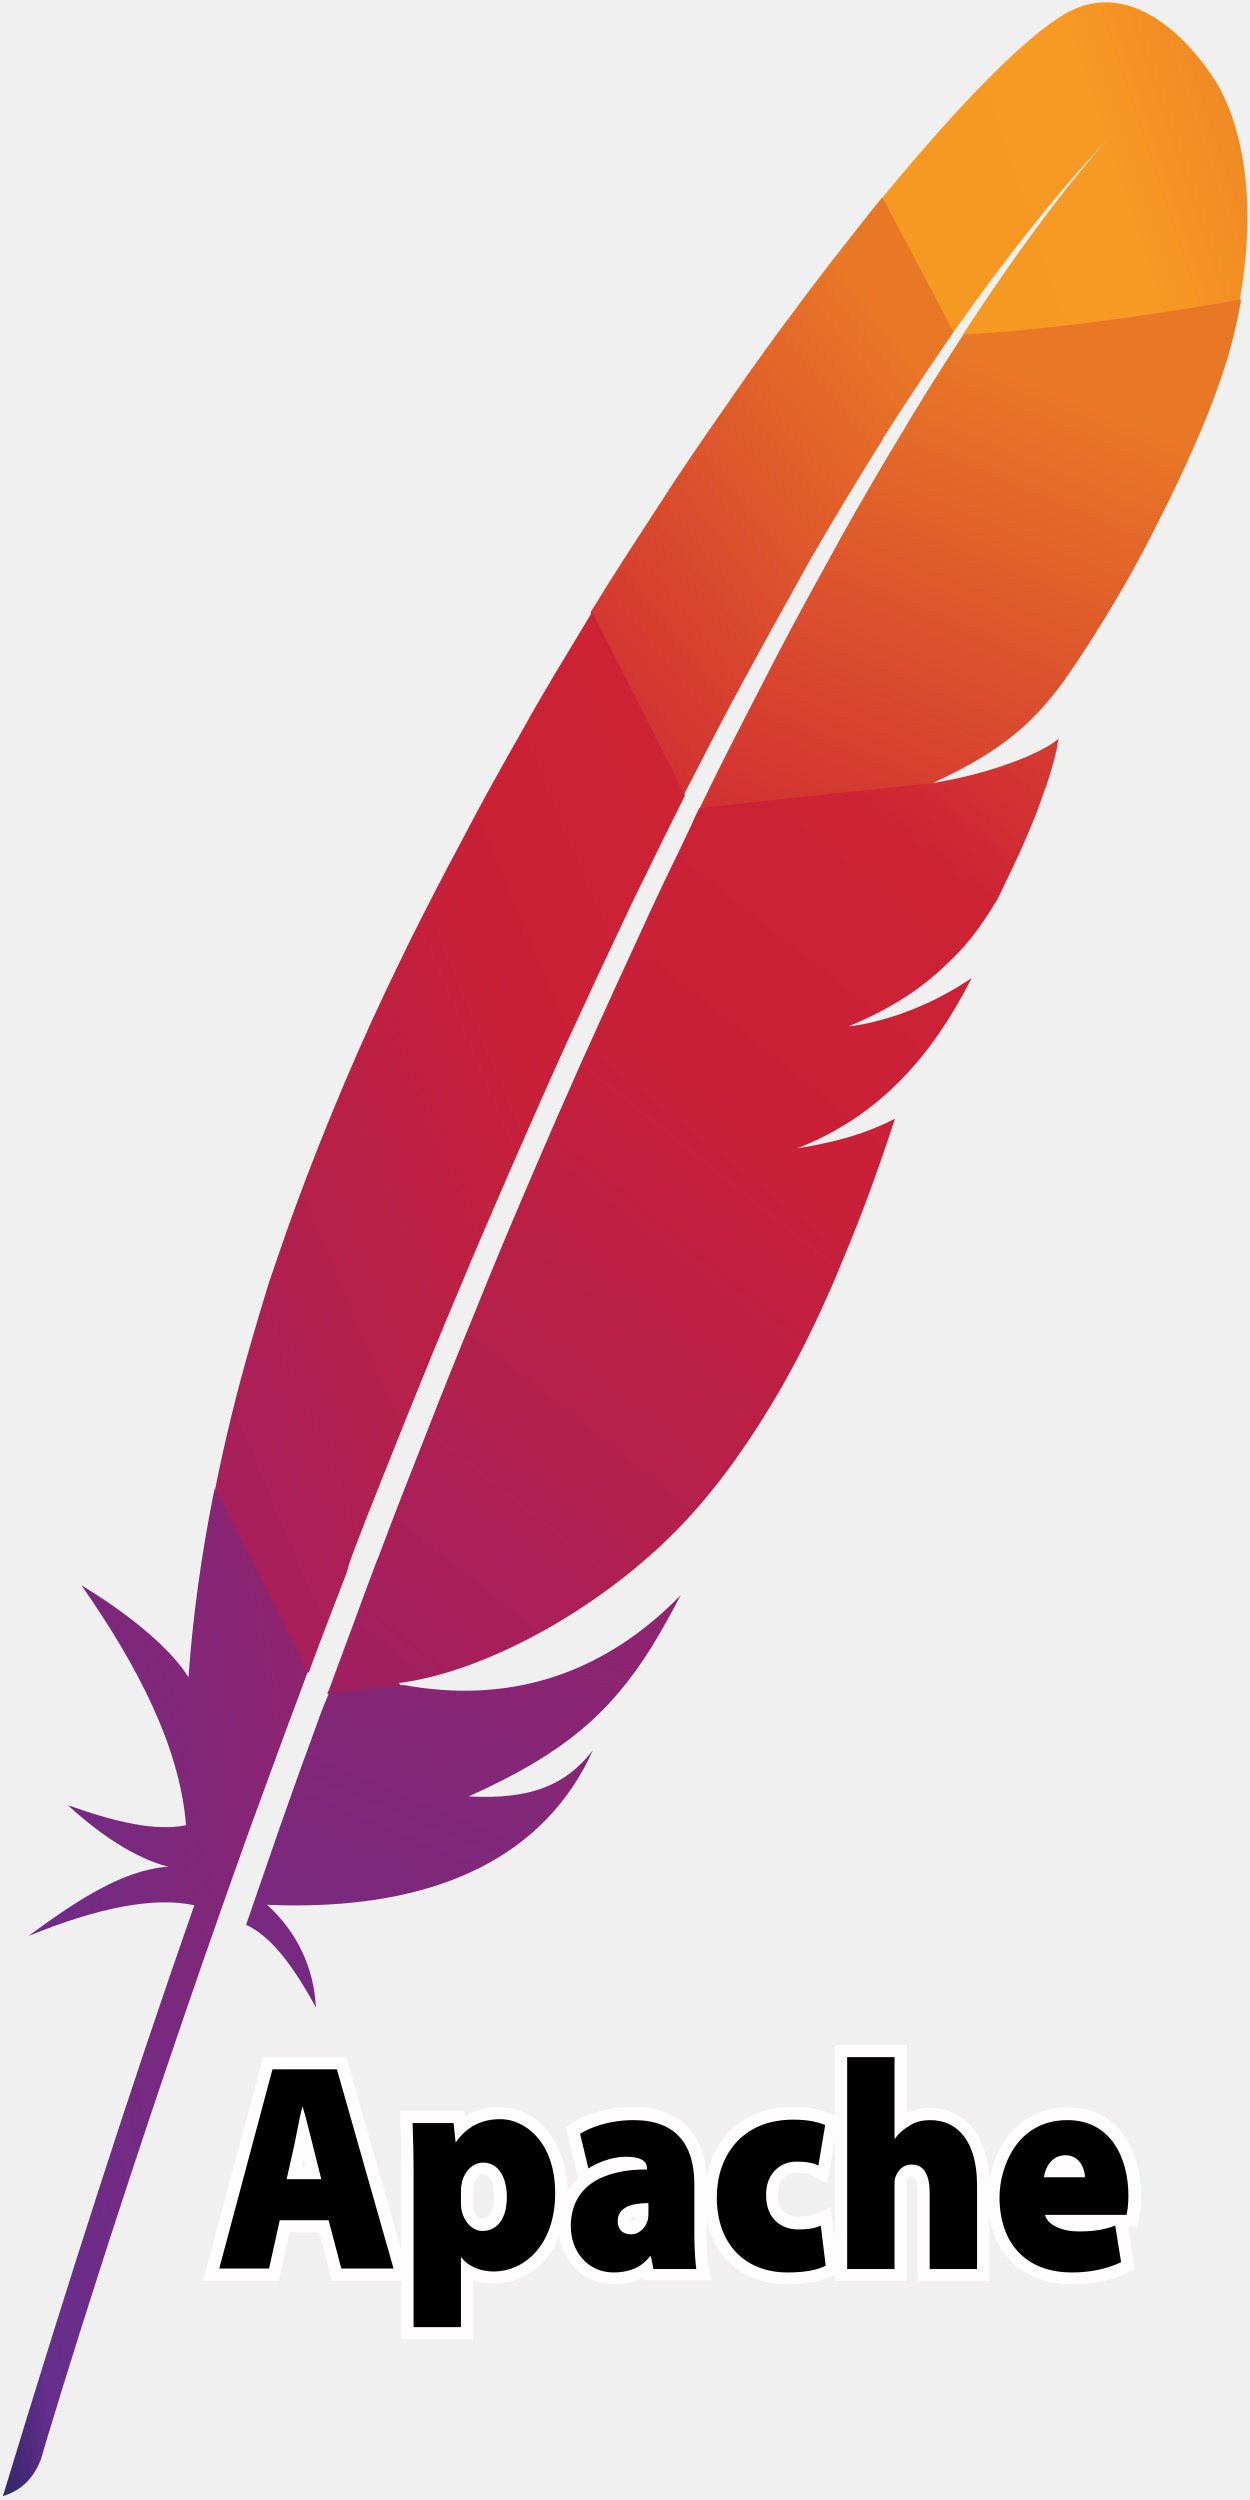
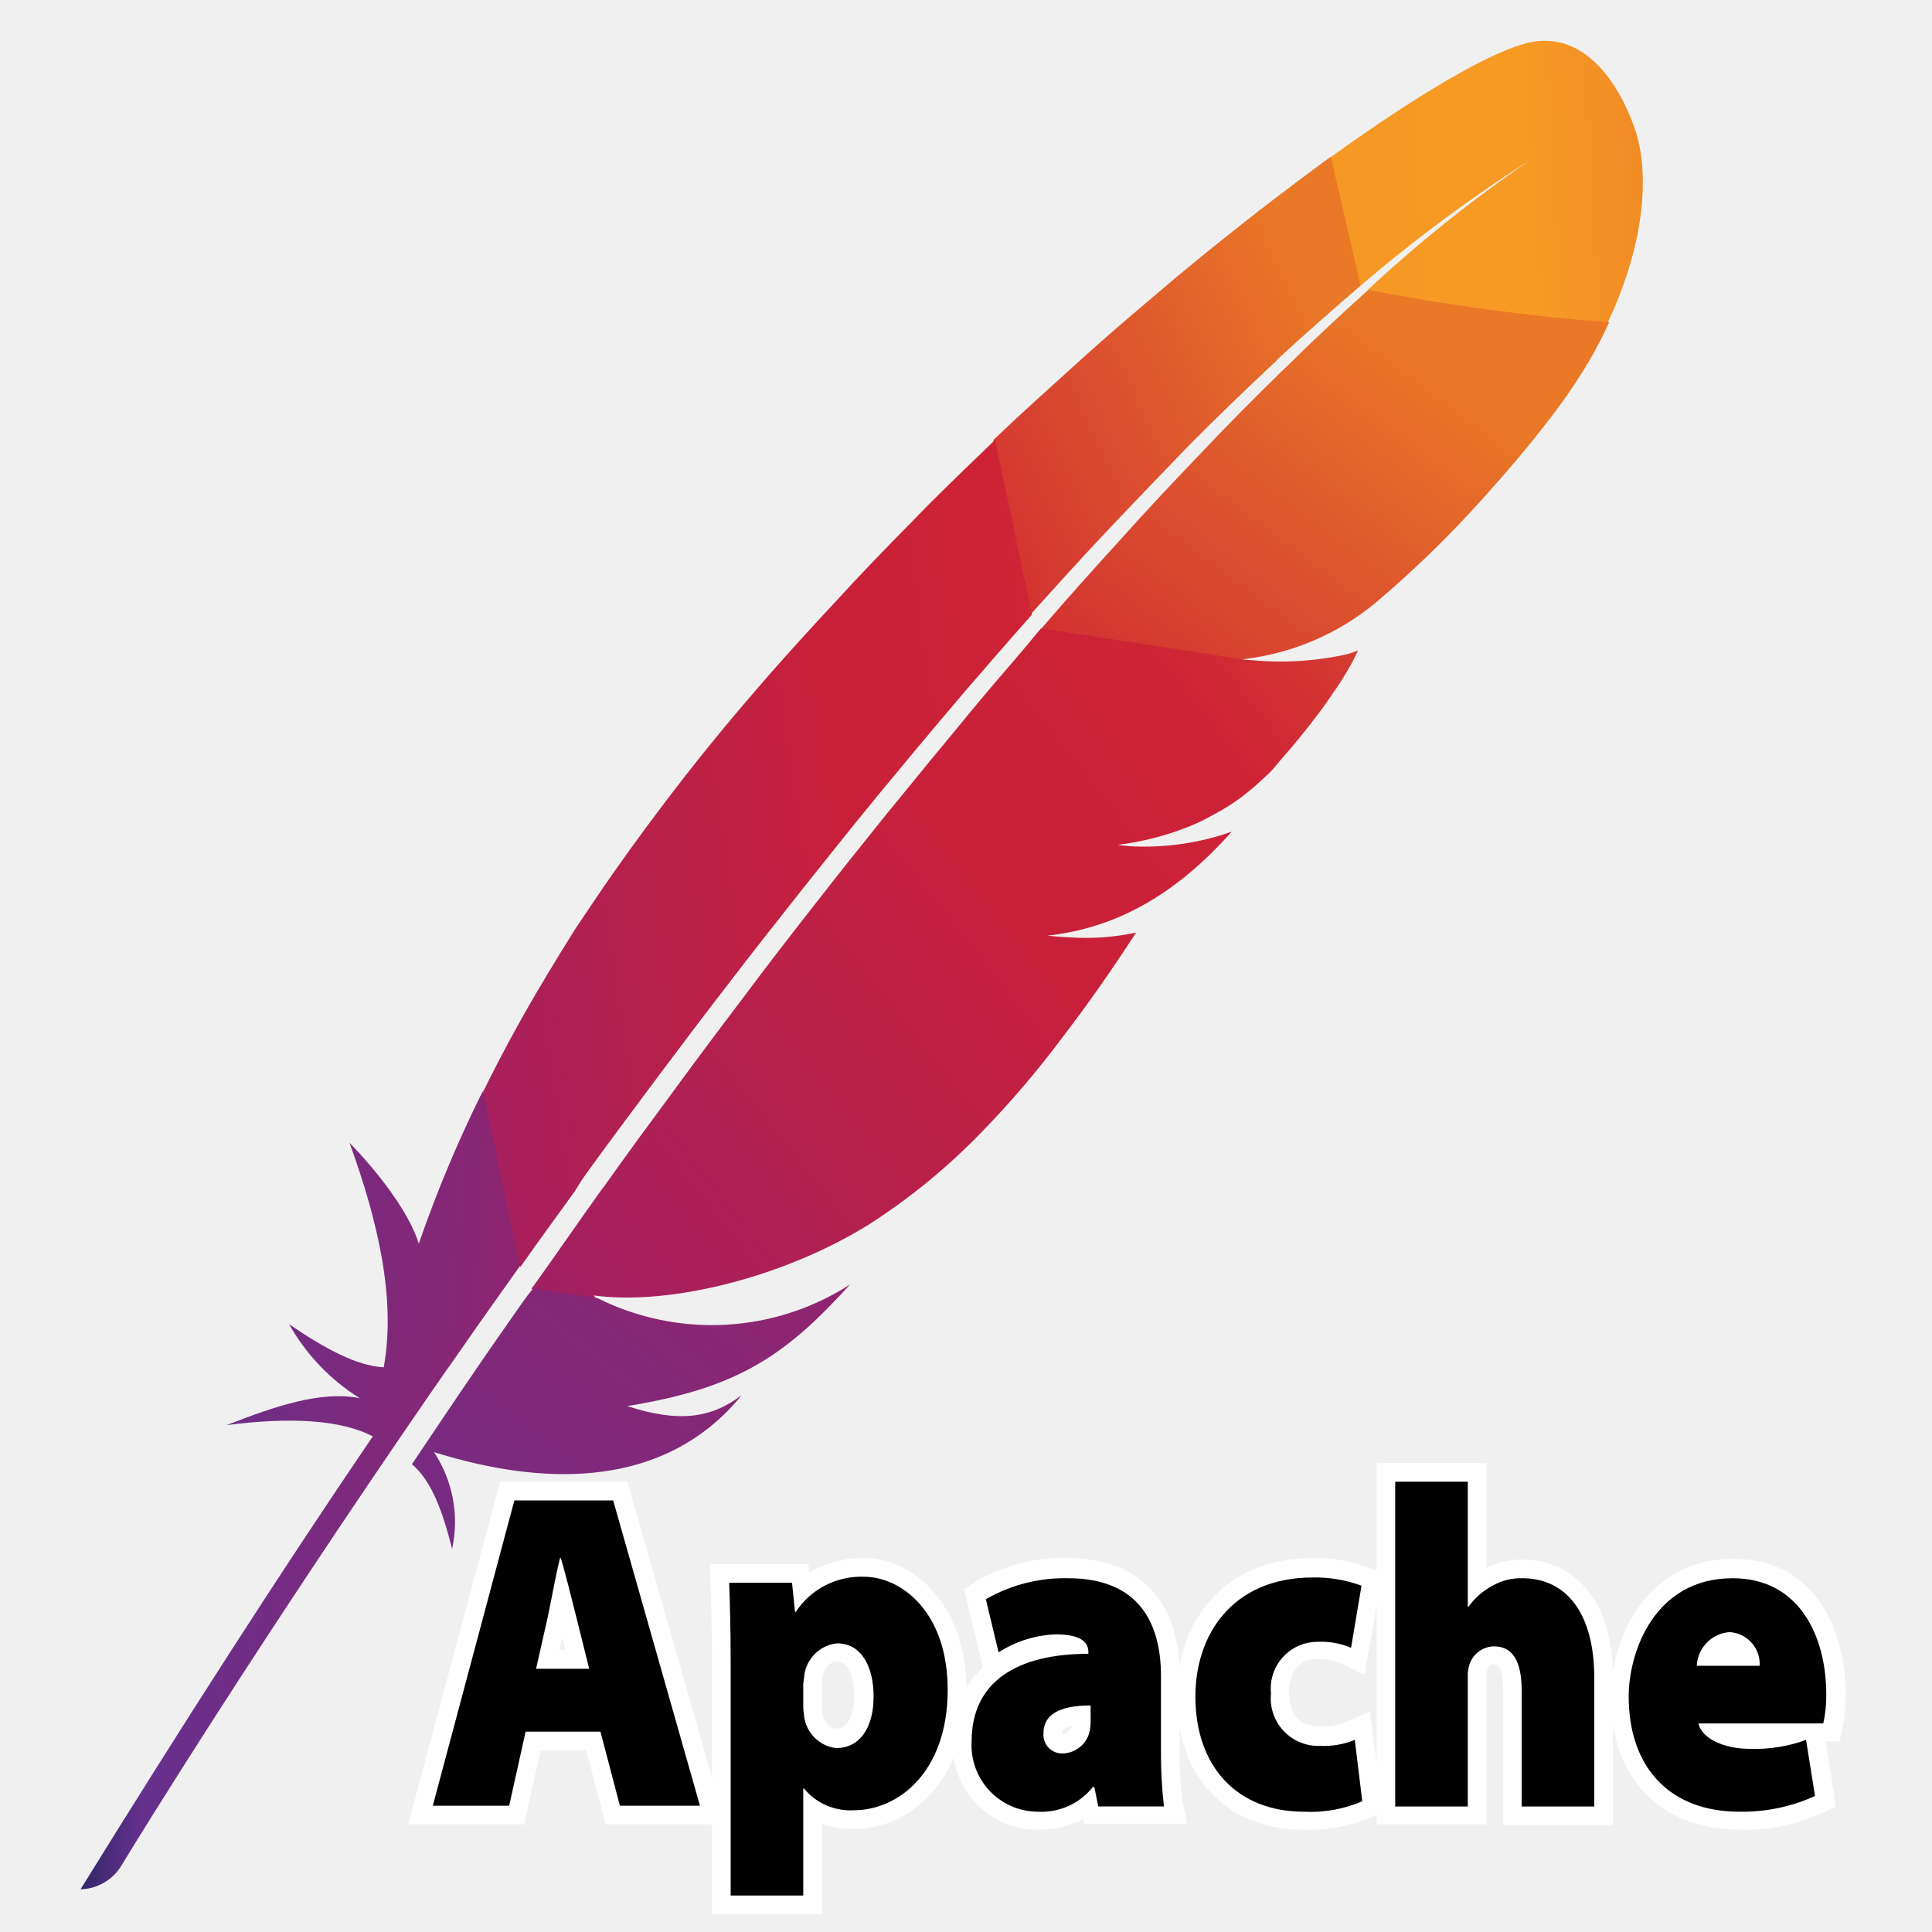
- <svg xmlns="http://www.w3.org/2000/svg" version="1.1" id="Layer_1" x="0px" y="0px" viewBox="0 0 256 512" style="enable-background:new 0 0 256 512;" xml:space="preserve">
-   <style type="text/css">
- 	.st0{fill:url(#SVGID_1_);}
- 	.st1{fill:url(#SVGID_2_);}
- 	.st2{fill:url(#SVGID_3_);}
- 	.st3{fill:url(#SVGID_4_);}
- 	.st4{fill:url(#SVGID_5_);}
- 	.st5{fill:url(#SVGID_6_);}
- 	.st6{fill:url(#SVGID_7_);}
- 	.st7{display:none;}
- 	.st8{display:inline;fill:#FFFDFE;}
- 	.st9{fill:#FFFDFE;}
- 	.st10{display:inline;fill:#FFFFFF;}
- </style>
-   <g>
-     <linearGradient id="SVGID_1_" gradientUnits="userSpaceOnUse" x1="-349.103" y1="4.705" x2="-347.667" y2="4.268" gradientTransform="matrix(74.7863 0 0 68.3524 26301.154 -277.5231)">
-       <stop offset="0" style="stop-color:#F69923" />
-       <stop offset="0.312" style="stop-color:#F79A23" />
-       <stop offset="0.838" style="stop-color:#E97826" />
+ <svg xmlns="http://www.w3.org/2000/svg" xmlns:xlink="http://www.w3.org/1999/xlink" id="Layer_1" data-name="Layer 1" viewBox="0 0 100 100">
+   <defs>
+     <style>.cls-1{fill:url(#linear-gradient);}.cls-2{fill:url(#linear-gradient-2);}.cls-3{fill:url(#linear-gradient-3);}.cls-4{fill:url(#linear-gradient-4);}.cls-5{fill:url(#linear-gradient-5);}.cls-6{fill:url(#linear-gradient-6);}.cls-7{fill:url(#linear-gradient-7);}.cls-8{fill:#fffefe;}.cls-9{fill:#010101;}</style>
+     <linearGradient id="linear-gradient" x1="-349.909" y1="96.901" x2="-349.594" y2="96.996" gradientTransform="matrix(72.2779, 19.2066, 17.5542, -66.0598, 23660.97, 13131.382)" gradientUnits="userSpaceOnUse">
+       <stop offset="0" stop-color="#f69924" />
+       <stop offset="0.312" stop-color="#f79b24" />
+       <stop offset="0.838" stop-color="#e97927" />
    </linearGradient>
-     <path class="st0" d="M218,2.9c-8,4.7-21.3,18.1-37.3,37.6v1.2l13.9,25.8l0.7,0.5c10.3-14.6,20.6-27.9,31.2-39.1   c0.8-0.9,1.2-1.3,1.2-1.3c-0.4,0.4-0.8,0.9-1.2,1.3c-3.4,3.8-13.7,15.7-29.3,39.6l1.8,0.4c0,0,36.4-3.6,53.9-6.6l1-0.9   c5.6-31.3-5.5-45.6-5.5-45.6S234.6-6.8,218,2.9z" />
-     <linearGradient id="SVGID_2_" gradientUnits="userSpaceOnUse" x1="-351.42" y1="6.215" x2="-348.496" y2="2.407" gradientTransform="matrix(74.4093 0 0 122.5214 26107.932 -237.6592)">
-       <stop offset="0.323" style="stop-color:#9E2064" />
-       <stop offset="0.63" style="stop-color:#C92037" />
-       <stop offset="0.751" style="stop-color:#CD2335" />
-       <stop offset="1" style="stop-color:#E97826" />
+     <linearGradient id="linear-gradient-2" x1="-349.78" y1="98.179" x2="-349.139" y2="99.015" gradientTransform="matrix(71.9136, 19.1098, 31.4659, -118.412, 22059.277, 18407.948)" gradientUnits="userSpaceOnUse">
+       <stop offset="0.323" stop-color="#9f2065" />
+       <stop offset="0.63" stop-color="#c92039" />
+       <stop offset="0.751" stop-color="#ce2335" />
+       <stop offset="1" stop-color="#e97927" />
    </linearGradient>
-     <path class="st1" d="M152.4,139.2c4.5-8.3,9-16.4,13.4-24.3c4.7-8.2,9.5-16.1,14.3-23.8c0.3-0.4,0.6-0.9,0.8-1.4   c4.8-7.6,9.6-14.7,14.4-21.7l-14.6-27.6c-1.1,1.3-2.2,2.7-3.3,4.1c-4.2,5.3-8.6,10.9-13,16.8c-5.1,6.8-10.3,13.9-15.5,21.5   c-4.9,7-9.9,14.3-14.7,21.8c-4.2,6.5-8.5,13-12.7,19.9c-0.2,0.3-0.3,0.5-0.5,0.8v1.1l18.2,36.2l0.8,0.3   C144.1,154.9,148.2,146.9,152.4,139.2z" />
-     <linearGradient id="SVGID_3_" gradientUnits="userSpaceOnUse" x1="-351.118" y1="2.984" x2="-348.855" y2="0.837" gradientTransform="matrix(96.1245 0 0 217.2513 33718.004 -152.6893)">
-       <stop offset="0.323" style="stop-color:#9E2064" />
-       <stop offset="0.63" style="stop-color:#C92037" />
-       <stop offset="0.751" style="stop-color:#CD2335" />
-       <stop offset="1" style="stop-color:#E97826" />
+     <linearGradient id="linear-gradient-3" x1="-349.687" y1="99.829" x2="-349.19" y2="100.3" gradientTransform="matrix(92.9004, 24.6867, 55.7944, -209.9645, 26914.116, 29685.719)" xlink:href="#linear-gradient-2" />
+     <linearGradient id="linear-gradient-4" x1="-347.12" y1="100.67" x2="-346.718" y2="100.931" gradientTransform="matrix(60.2649, 16.0143, 53.006, -199.4712, 15587.447, 25726.912)" gradientUnits="userSpaceOnUse">
+       <stop offset="0" stop-color="#282762" />
+       <stop offset="0.096" stop-color="#66308d" />
+       <stop offset="0.788" stop-color="#9f2065" />
+       <stop offset="0.949" stop-color="#cd2032" />
    </linearGradient>
-     <path class="st2" d="M73,316.2c3.3-8.6,6.8-17.2,10.3-26c3.4-8.4,6.8-16.8,10.4-25.3c3.5-8.5,7.2-16.9,10.9-25.5   c3.8-8.7,7.6-17.3,11.5-25.9c3.9-8.5,7.8-16.9,11.8-25.3c1.4-3,2.9-6.1,4.4-9.1c2.5-5.2,5.1-10.4,7.6-15.4c0.1-0.3,0.3-0.5,0.4-0.8   l-19-37.6c-0.3,0.5-0.6,1-0.9,1.5c-4.4,7.3-8.9,14.6-13.1,22.2c-4.4,7.7-8.7,15.4-12.8,23.3c-3.6,6.7-7,13.3-10.4,20.1   c-0.7,1.4-1.3,2.7-2,4.1c-4.2,8.6-7.9,16.7-11.3,24.7c-3.8,9-7.2,17.5-10.2,25.7c-2,5.4-3.7,10.5-5.4,15.4   c-1.3,4.2-2.6,8.5-3.8,12.7c-2.9,10-5.3,19.8-7.3,29.8l0.3,1.2l18.2,36.3l0.6,0.3c2.5-6.8,5.1-13.5,7.8-20.5   C71.5,320,72.3,318.2,73,316.2z" />
-     <linearGradient id="SVGID_4_" gradientUnits="userSpaceOnUse" x1="-348.507" y1="2.12" x2="-346.673" y2="0.932" gradientTransform="matrix(62.3564 0 0 206.3938 21720.771 26.8025)">
-       <stop offset="0" style="stop-color:#282662" />
-       <stop offset="9.548000e-02" style="stop-color:#662E8D" />
-       <stop offset="0.788" style="stop-color:#9F2064" />
-       <stop offset="0.949" style="stop-color:#CD2032" />
-     </linearGradient>
-     <path class="st3" d="M43.7,306.1c-2.4,12.1-4.1,24.1-5,36.1c0,0.4-0.1,0.8-0.1,1.3c-6-9.6-21.9-18.8-21.9-18.8   c11.5,16.5,20.1,33,21.4,49.1c-6.1,1.3-14.4-0.6-24.2-4.1c10.1,9.3,17.6,11.9,20.6,12.6c-9.3,0.6-18.9,7-28.7,14.2   c14.2-5.8,25.7-8.1,34-6.3c-13,37-26.1,77.8-39.2,121c4-1.2,6.4-3.9,7.8-7.6c2.3-7.9,17.8-59.3,42-126.9c0.7-1.9,1.4-3.9,2.1-5.8   c0.2-0.5,0.4-1.1,0.6-1.6c2.6-7.1,5.2-14.3,8-21.7c0.6-1.7,1.3-3.4,1.9-5.1v-0.1l-19-37.7C43.9,305.3,43.8,305.7,43.7,306.1z" />
-     <linearGradient id="SVGID_5_" gradientUnits="userSpaceOnUse" x1="-352.106" y1="7.297" x2="-350.143" y2="2.832" gradientTransform="matrix(110.8669 0 0 104.4918 39036.133 -216.5393)">
-       <stop offset="0.323" style="stop-color:#9E2064" />
-       <stop offset="0.63" style="stop-color:#C92037" />
-       <stop offset="0.751" style="stop-color:#CD2335" />
-       <stop offset="1" style="stop-color:#E97826" />
-     </linearGradient>
-     <path class="st4" d="M197.3,68.5c-4.3,6.6-9,14-14,22.5c-0.3,0.4-0.5,0.9-0.8,1.3c-4.4,7.4-9,15.3-13.8,24.2   c-4.2,7.6-8.6,15.7-13.1,24.6c-4,7.7-8.1,15.7-12.3,24.4l0.9,0.4l46.3-5l1.1-0.8c14-6.5,20.3-12.4,26.4-20.8   c1.6-2.3,3.3-4.8,4.9-7.3c5-7.8,9.9-16.2,14.1-24.7c4.2-8.2,7.9-16.3,10.8-23.6c1.8-4.7,3.3-9,4.3-12.8c0.9-3.4,1.6-6.6,2.1-9.6   C235.4,64.7,212.4,67.8,197.3,68.5z" />
-     <linearGradient id="SVGID_6_" gradientUnits="userSpaceOnUse" x1="-351.983" y1="3.298" x2="-350.528" y2="0.91" gradientTransform="matrix(149.6153 0 0 195.6564 52677.152 -126.5905)">
-       <stop offset="0.323" style="stop-color:#9E2064" />
-       <stop offset="0.63" style="stop-color:#C92037" />
-       <stop offset="0.751" style="stop-color:#CD2335" />
-       <stop offset="1" style="stop-color:#E97826" />
-     </linearGradient>
-     <path class="st5" d="M141.4,169.4c-1.6,3.4-3.3,6.9-5,10.4c-1.8,3.8-3.7,7.8-5.5,11.8c-0.9,2-1.9,4.1-2.8,6.1   c-2.9,6.2-5.7,12.6-8.7,19.1c-3.6,8.1-7.3,16.5-11,25.2c-3.6,8.4-7.2,16.9-10.8,25.9c-3.5,8.5-7,17.2-10.5,26.2   c-3.2,8.1-6.4,16.2-9.6,24.8c-0.2,0.4-0.3,0.8-0.5,1.2c-3.2,8.5-6.3,17.1-9.6,25.9c-0.1,0.2-0.3,0.7-0.4,0.9l0.7,0.2l13.9-1.5   l0.8-0.3c-0.3-0.1-0.5-0.5-0.8-0.6c18.3-2.3,42.7-16,58.6-33c7.3-7.8,13.8-17,20-27.8c4.6-8.1,8.8-16.9,12.8-26.8   c3.6-8.6,7-17.9,10.3-28c-4.2,2.2-9.1,3.9-14.3,5c-0.9,0.2-1.9,0.4-2.9,0.6s-2,0.3-2.9,0.5c17.1-6.6,27.9-19.3,35.8-34.9   c-4.5,3.1-11.9,7.1-20.6,9.1c-1.2,0.3-2.4,0.5-3.7,0.7c-0.3,0-0.6,0.1-0.9,0.1c6-2.5,11-5.3,15.3-8.6c0.9-0.7,1.8-1.4,2.7-2.2   c1.3-1.2,2.6-2.4,3.8-3.6c0.8-0.8,1.5-1.6,2.3-2.5c1.7-2,3.3-4.2,4.8-6.6c0.5-0.7,0.9-1.5,1.4-2.2c0.6-1.1,1.1-2.2,1.6-3.3   c2.4-4.8,4.3-9.1,5.8-12.8c0.8-1.9,1.4-3.6,2-5.3c0.2-0.6,0.4-1.3,0.7-1.9c0.6-1.8,1.1-3.4,1.5-4.9c0.6-2.1,0.9-3.8,1.1-5   c-0.6,0.5-1.2,0.9-2,1.4c-5.2,3.1-14,5.9-21.2,7.2l14.1-1.6l-14.1,1.6c-1,0.2-1.7,0.3-2.5,0.5c0.1-0.1-15.9,1.6-47.9,5.1   C143.1,165.7,141.9,168.2,141.4,169.4z" />
-     <linearGradient id="SVGID_7_" gradientUnits="userSpaceOnUse" x1="-350.221" y1="5.221" x2="-348.762" y2="1.926" gradientTransform="matrix(88.8529 0 0 84.3705 31150.434 48.8247)">
-       <stop offset="0" style="stop-color:#282662" />
-       <stop offset="9.548000e-02" style="stop-color:#662E8D" />
-       <stop offset="0.788" style="stop-color:#9F2064" />
-       <stop offset="0.949" style="stop-color:#CD2032" />
-     </linearGradient>
-     <path class="st6" d="M65.8,350.6c-2.5,6.9-5.1,13.9-7.6,21.1c0,0.1-0.1,0.2-0.1,0.3c-0.4,1-0.7,2-1.1,3.1   c-1.7,4.9-3.2,9.2-6.6,19.1c5.6,2.6,10.1,9.3,14.3,16.9c-0.4-7.9-3.7-15.3-10-21c27.6,1.2,51.4-5.8,63.7-25.9   c1.1-1.8,2.1-3.7,3-5.7c-5.6,7.1-12.6,10.1-25.5,9.4h-0.1H96c19.2-8.6,28.8-16.8,37.4-30.5c2-3.3,4-6.8,6-10.7   c-16.8,17.2-36.3,22.1-56.7,18.4l-15.3,1.7C66.8,348,66.3,349.3,65.8,350.6z" />
-   </g>
-   <g>
-     <g>
-       <g class="st7">
-         <polygon class="st8" points="64.1,472.1 62.5,465.9 61.1,472.1 35.1,472.1 50,416.3 74.7,416.3 90.6,472.1    " />
-         <path class="st8" d="M77.2,484.2v-39c0-4.4-0.1-7.8-0.2-10.1l-0.3-7.8H97c1.7-0.5,3.5-0.7,5.4-0.7c9.1,0,18.7,7.9,18.7,22.6     c0,15.1-9.6,23.2-19.3,23.6v11.4H77.2z" />
-         <path class="st8" d="M125.7,472.8c-9.3,0-16.3-7.3-16.3-16.9c0-4.3,1.2-8.2,3.5-11.2l-2.7-11.4l4.6-2.9c2.3-1.5,7.4-3.9,15-3.9     c12.3,0,19.9,7.9,19.9,20.6v10c0,3.4,0.2,5.5,0.3,6l1.7,8.9H131C129.3,472.6,127.6,472.8,125.7,472.8z" />
-         <path class="st8" d="M161.3,472.8c-13,0-22-9.4-22-22.9c0-13.8,9.5-23.4,23.2-23.4c2.3,0,5.8,0.3,9.2,1.6l5.8,2.2l-3,17.1     l2.8,20.5l-4.6,2.5C169.2,472.4,164.6,472.8,161.3,472.8z" />
-         <path class="st8" d="M166,472.1v-58.3h24.7v12.8c7.8,0.1,16.9,5.6,16.9,20.8v24.7H166z" />
-         <path class="st8" d="M219.6,472.8c-13.3,0-22.3-9.2-22.3-22.9c0-11.3,7.5-23.3,21.4-23.3c11.8,0,20,9.5,20,23     c0,2.2-0.3,4.5-0.6,5.6l-1.2,5.3l1.2,7.1l-5.1,2.4C228.9,472,224.7,472.8,219.6,472.8z" />
-       </g>
-       <g>
-         <path class="st9" d="M68,467.1l-2.6-9.9h-6.1l-2.2,9.9H41.6l12.3-45.8h17L84,467.1H68z M62.6,443.8l-0.4-1.7l-0.4,1.7H62.6z" />
-         <path class="st9" d="M82.2,479.2v-34c0-4.4-0.1-8-0.2-10.3l-0.1-2.6h13.2l0.1,1.2c2.1-1.3,4.5-2,7.3-2c6.6,0,13.7,6.2,13.7,17.6     c0,12.2-7.6,18.6-15,18.6c-1.5,0-3-0.2-4.3-0.7v12.1H82.2z M96.9,452.1c0.2,1.1,0.9,2.2,1.8,2.2c2.3,0,2.5-3.1,2.5-4.4     c0-0.8-0.1-4.6-2.4-4.6c-0.8,0-1.8,1.1-1.9,2.5c0,0.3,0,0.5,0,0.9v2.2C96.9,451.4,96.9,451.7,96.9,452.1z" />
-         <path class="st9" d="M125.7,467.8c-6.5,0-11.3-5.1-11.3-11.9c0-4.1,1.4-7.4,4-9.8l-2.5-10.4l1.5-1c1.5-1,5.8-3.2,12.4-3.2     c9.4,0,14.9,5.7,14.9,15.6v10c0,3.5,0.2,6,0.4,6.9l0.6,3h-13.8l-0.1-0.6C129.9,467.4,127.9,467.8,125.7,467.8z M129,455     c0.1,0,0.1,0,0.3,0c0.2,0,0.8-0.4,1-1.1c-0.7,0.2-1.3,0.5-1.3,1C128.9,454.9,128.9,455,129,455z" />
-         <path class="st9" d="M161.3,467.8c-10.3,0-17-7-17-17.9c0-9.1,5.6-18.4,18.2-18.4c1.9,0,4.7,0.2,7.4,1.3l1.9,0.7l-2.4,13.6     l-3-1.5c-0.8-0.4-1.9-0.6-3.4-0.6c-1,0-1.9,0.3-2.5,1c-0.8,0.8-1.2,2-1.2,3.4c0,4,2.5,4.6,4.1,4.6c1.5,0,2.6-0.2,3.6-0.6l3.1-1.4     l1.8,13.3l-1.5,0.8C167.7,467.5,164,467.8,161.3,467.8z" />
-         <path class="st9" d="M187.9,467.1v-18c0-2.3-0.4-3.4-1.2-3.4c-0.3,0-0.6,0-1,0.9c0,0.1,0,0.5,0,0.7v19.8H171v-48.3h14.7v14     c1.4-0.7,3.1-1.1,4.8-1.1c5.8,0,12.1,4.2,12.1,15.8v19.7H187.9z" />
-         <path class="st9" d="M219.6,467.8c-10.7,0-17.3-6.9-17.3-17.9c0-7.1,4.4-18.3,16.4-18.3c11,0,15,9.7,15,18c0,1.7-0.2,3.6-0.4,4.5     l-0.4,1.9H231l1.4,8.7l-1.7,0.8C227.5,467.1,223.9,467.8,219.6,467.8z" />
-       </g>
-     </g>
-     <g>
-       <g class="st7">
-         <polygon class="st10" points="66,469.6 63.5,459.7 61.3,459.7 59.1,469.6 38.3,469.6 51.9,418.8 72.8,418.8 87.3,469.6    " />
-         <path class="st10" d="M79.7,481.7v-36.5c0-4.4-0.1-7.9-0.2-10.2l-0.2-5.2h18.1l0,0c1.6-0.5,3.3-0.7,5.1-0.7     c7.8,0,16.2,7.1,16.2,20.1c0,13.9-8.8,21.1-17.5,21.1c-0.6,0-1.2,0-1.8-0.1v11.5H79.7z" />
-         <path class="st10" d="M125.7,470.3c-7.9,0-13.8-6.2-13.8-14.4c0-4.3,1.3-7.9,3.7-10.6l-2.6-10.8l3-1.9c2.1-1.3,6.7-3.5,13.7-3.5     c10.9,0,17.4,6.8,17.4,18.1v10c0,3.5,0.2,5.8,0.3,6.4l1.1,5.9h-17.9C129.2,470.1,127.6,470.3,125.7,470.3z M130.5,456.4     L130.5,456.4z" />
-         <path class="st10" d="M161.3,470.3c-11.7,0-19.5-8.2-19.5-20.4c0-12.3,8.5-20.9,20.7-20.9c2.1,0,5.3,0.2,8.3,1.4l3.8,1.5     l-2.9,16.5l0.3-0.1l2.5,18.3l-3.1,1.6C168.5,470,164.3,470.3,161.3,470.3z M163,447.6c-0.5,0-0.7,0.2-0.8,0.3     c-0.3,0.3-0.4,0.9-0.4,1.6c0,1.9,0.7,2.1,1.6,2.1c1.5,0,2.2-0.2,2.6-0.4l3-1.4l-3.7-1.8C165.1,447.9,164.5,447.6,163,447.6z" />
-         <path class="st10" d="M168.5,469.6v-53.3h19.7v13c0.8-0.1,1.5-0.2,2.3-0.2c7.1,0,14.6,4.8,14.6,18.3v22.2H168.5z M185.2,447.2     L185.2,447.2z" />
-         <path class="st10" d="M219.6,470.3c-12,0-19.8-8-19.8-20.4c0-10.1,6.6-20.8,18.9-20.8c10.4,0,17.5,8.2,17.5,20.5     c0,1.9-0.2,4-0.5,5.1l-0.9,3.9H234l1.3,7.6l-3.4,1.6C228.2,469.5,224.3,470.3,219.6,470.3z" />
-       </g>
-       <g>
-         <path d="M57.3,454.7l-2.2,9.9H44.9l10.9-40.8H69l11.6,40.8H69.9l-2.6-9.9H57.3z M65.8,446.3l-1.8-7.2c-0.6-2.3-1.3-5.3-2-7.6     h-0.1c-0.6,2.4-1.1,5.3-1.6,7.7l-1.6,7.1H65.8z" />
-         <path d="M84.7,445.2c0-4.2-0.1-7.7-0.2-10.4h8.4l0.4,3.9h0.1c2.2-3.2,5.3-4.7,9.1-4.7c5,0,11.2,4.7,11.2,15.1     c0,11.1-6.7,16.1-12.5,16.1c-3.2,0-5.6-1.3-6.7-2.9h-0.1v14.3h-9.7V445.2z M94.4,450.9c0,0.5,0,1,0.1,1.6     c0.4,2.3,2.1,4.4,4.3,4.4c3,0,5-2.5,5-6.9c0-3.8-1.5-7.1-4.9-7.1c-2.2,0-4.1,2.1-4.4,4.7c-0.1,0.4-0.1,0.8-0.1,1.2     C94.4,448.7,94.4,450.9,94.4,450.9z" />
-         <path d="M133.8,464.6l-0.5-2.5h-0.2c-1.8,2.4-4.5,3.3-7.4,3.3c-5.5,0-8.8-4.5-8.8-9.4c0-8,6.1-11.7,15.6-11.7v-0.2     c0-1.1-0.6-2.4-4.4-2.4c-2.8,0-6,1.3-7.6,2.4l-1.7-7.1c1.6-1,5.4-2.8,11-2.8c8.7,0,12.4,5.1,12.4,13.1v10c0,3.1,0.2,6.1,0.4,7.4     H133.8z M132.8,451.2c-4.3,0-6.3,1.3-6.3,3.7c0,1.7,1,2.7,2.8,2.7c1.5,0,3-1.3,3.4-3.1c0.1-0.5,0.1-1.1,0.1-1.6V451.2z" />
-         <path d="M169.1,464c-1.8,1-4.7,1.4-7.8,1.4c-8.9,0-14.5-6-14.5-15.4c0-8.2,4.9-15.9,15.7-15.9c1.8,0,4.3,0.2,6.5,1.1l-1.4,8.3     c-1-0.5-2.4-0.8-4.5-0.8c-3.6,0-6.3,2.8-6.2,6.9c0,4.9,3.2,7,6.6,7c1.8,0,3.3-0.2,4.6-0.8L169.1,464z" />
-         <path d="M173.5,421.3h9.7V438h0.1c0.9-1.3,2-2.1,3.2-2.8c1.1-0.7,2.6-1,4-1c5.8,0,9.6,4.6,9.6,13.3v17.2h-9.7v-15.5     c0-3.9-1.2-5.9-3.7-5.9c-2,0-2.9,1.5-3.3,2.5c-0.2,0.5-0.2,1.2-0.2,1.6v17.3h-9.7V421.3z" />
-         <path d="M214,453.5c0.4,2.2,3.6,3.5,6.9,3.5c2.5,0,4.9-0.2,7.5-1.2l1.2,7.5c-3.4,1.6-6.9,2.1-10.1,2.1c-9.4,0-14.8-6-14.8-15.4     c0-5.9,3.4-15.8,13.9-15.8c9,0,12.5,7.9,12.5,15.5c0,1.6-0.2,3.3-0.4,3.9H214z M222.2,445.9c0-1.3-0.8-4.5-4-4.5     c-3,0-4.2,2.8-4.4,4.5H222.2z" />
-       </g>
-     </g>
-   </g>
+     <linearGradient id="linear-gradient-5" x1="-350.96" y1="97.848" x2="-350.529" y2="98.828" gradientTransform="matrix(107.1484, 28.4728, 26.8355, -100.9871, 34980.865, 19979.299)" xlink:href="#linear-gradient-2" />
+     <linearGradient id="linear-gradient-6" x1="-350.957" y1="99.807" x2="-350.638" y2="100.331" gradientTransform="matrix(144.5971, 38.4241, 50.2484, -189.094, 45739.108, 32458.357)" xlink:href="#linear-gradient-2" />
+     <linearGradient id="linear-gradient-7" x1="-349.329" y1="100.389" x2="-349.009" y2="101.112" gradientTransform="matrix(85.8727, 22.8192, 21.668, -81.5407, 27834.704, 16252.126)" xlink:href="#linear-gradient-4" />
+   </defs>
+   <path class="cls-1" d="M78.907,2.261c-1.961.546-5.536,2.638-10.028,5.871l-.068.255L70.305,14.64l.12.145A77.7,77.7,0,0,1,79.244,8.253c.22-.146.328-.208.328-.208-.107.062-.22.146-.328.208A72.242,72.242,0,0,0,70.8,14.999l.359.186S79.08,16.473,82.96,16.823l.263-.135c2.951-6.321,1.403-9.979,1.403-9.979S82.973,1.14,78.907,2.261Z" />
+   <path class="cls-2" d="M57.317,27.466c1.422-1.506,2.832-2.97,4.21-4.397,1.459-1.474,2.922-2.879,4.373-4.241a1.403,1.403,0,0,0,.249-.252c1.446-1.341,2.864-2.576,4.276-3.79l-1.541-6.675c-.306.214-.619.449-.931.683-1.189.887-2.438,1.827-3.703,2.83-1.464,1.155-2.967,2.367-4.498,3.686-1.433,1.208-2.905,2.474-4.345,3.794-1.257,1.142-2.535,2.278-3.814,3.504-.059.052-.092.089-.151.141l-.062.233L53.2,31.684l.153.109C54.672,30.327,55.992,28.862,57.317,27.466Z" />
+   <path class="cls-3" d="M30.508,60.523c1.184-1.638,2.411-3.264,3.649-4.933,1.194-1.59,2.389-3.179,3.631-4.779,1.221-1.605,2.479-3.178,3.748-4.793,1.296-1.631,2.586-3.24,3.898-4.844,1.306-1.583,2.606-3.144,3.928-4.7.466-.557.959-1.13,1.446-1.682.823-.962,1.667-1.918,2.479-2.837.038-.058.092-.089.13-.147l-1.91-9.043-.275.267c-1.344,1.3-2.71,2.594-4.029,3.969-1.367,1.385-2.712,2.775-4.027,4.219-1.141,1.218-2.234,2.426-3.338,3.676-.227.257-.428.499-.655.757-1.375,1.587-2.616,3.096-3.788,4.601-1.313,1.694-2.513,3.305-3.611,4.875-.728,1.032-1.376,2.018-2.013,2.961-.512.817-1.03,1.656-1.521,2.479-1.178,1.957-2.24,3.9-3.227,5.907l-.004.271,1.814,8.723.11.098c.913-1.301,1.842-2.575,2.809-3.907A12.811,12.811,0,0,1,30.508,60.523Z" />
+   <path class="cls-4" d="M24.864,56.73A66.034,66.034,0,0,0,21.77,64.103c-.023.085-.066.164-.095.27-.731-2.374-3.584-5.22-3.584-5.22C19.6,63.3,20.494,67.283,19.862,70.77c-1.367-.068-3.02-.939-4.9-2.233A10.668,10.668,0,0,0,18.62,72.369c-2.006-.397-4.402.419-6.886,1.394,3.338-.43,5.906-.27,7.564.58-4.841,7.113-9.918,15.026-15.13,23.448a2.554,2.554,0,0,0,2.082-1.172c.933-1.546,7.116-11.571,16.056-24.541.256-.363.517-.748.772-1.111.071-.095.147-.211.217-.305.951-1.359,1.908-2.739,2.919-4.15.223-.327.467-.648.69-.974l.006-.021L25.006,56.45C24.951,56.572,24.908,56.651,24.864,56.73Z" />
+   <path class="cls-5" d="M70.821,15.004c-1.284,1.157-2.697,2.461-4.236,3.982-.086.068-.157.163-.243.23-1.35,1.321-2.77,2.737-4.29,4.354-1.319,1.375-2.708,2.845-4.164,4.478-1.282,1.407-2.602,2.873-3.983,4.481l.168.136,10.099,1.549.278-.108a13.052,13.052,0,0,0,6.77-2.923c.469-.398.97-.832,1.45-1.272a56.824,56.824,0,0,0,4.381-4.443c1.353-1.502,2.594-3.011,3.62-4.396a28.18,28.18,0,0,0,1.633-2.472q.574-1.005.986-1.917A108.452,108.452,0,0,1,70.821,15.004Z" />
+   <path class="cls-6" d="M53.283,33.25c-.531.631-1.089,1.277-1.646,1.923-.596.704-1.224,1.445-1.831,2.192-.303.373-.634.762-.937,1.136-.964,1.151-1.919,2.351-2.921,3.56-1.22,1.515-2.478,3.087-3.752,4.724-1.237,1.578-2.479,3.178-3.749,4.883-1.221,1.605-2.453,3.253-3.703,4.964-1.135,1.537-2.27,3.074-3.433,4.718-.065.073-.109.153-.174.226-1.157,1.622-2.299,3.271-3.495,4.951-.033.037-.103.132-.136.168l.137.082,3.032.465.186-.018c-.058-.038-.078-.134-.136-.172,4.01.543,9.956-.987,14.285-3.695a32.489,32.489,0,0,0,5.807-4.768,48.981,48.981,0,0,0,4.224-4.962c1.248-1.621,2.493-3.401,3.762-5.357a12.31,12.31,0,0,1-3.314.254c-.202-.008-.425-.022-.649-.036s-.441-.049-.643-.057c3.998-.436,7.003-2.52,9.557-5.383a13.661,13.661,0,0,1-4.881.769c-.271-.004-.537-.029-.824-.06-.064-.017-.133-.013-.197-.029a14.753,14.753,0,0,0,3.729-.961c.23-.098.461-.195.696-.314.343-.181.687-.362,1.009-.549.215-.125.408-.255.629-.401a12.276,12.276,0,0,0,1.39-1.129c.145-.12.275-.267.421-.388.189-.199.357-.405.525-.61.779-.882,1.425-1.687,1.951-2.387.277-.358.5-.684.723-1.011a3.181,3.181,0,0,1,.256-.363c.229-.348.425-.659.594-.955a9.527,9.527,0,0,0,.515-.998,3.792,3.792,0,0,1-.503.184,15.682,15.682,0,0,1-4.901.332l3.08.455-3.08-.455c-.223-.014-.377-.032-.558-.035.027-.015-3.462-.557-10.444-1.617C53.852,32.561,53.456,33.023,53.283,33.25Z" />
+   <path class="cls-7" d="M27.043,67.411c-.919,1.322-1.865,2.66-2.8,4.046-.006.021-.032.037-.038.058-.141.19-.261.385-.408.595-.637.943-1.197,1.77-2.476,3.678,1.041.867,1.618,2.541,2.08,4.389a6.564,6.564,0,0,0-.937-5.016c5.785,1.81,11.226,1.666,14.966-1.903a11.231,11.231,0,0,0,.957-1.04c-1.587,1.19-3.241,1.432-5.937.556l-.021-.006.042.011c4.556-.742,7.053-1.94,9.649-4.36.61-.587,1.231-1.216,1.875-1.931a13.228,13.228,0,0,1-13.059.707l-3.34-.502C27.401,66.916,27.222,67.164,27.043,67.411Z" />
+   <path class="cls-8" d="M31.35,94.433,30.343,90.598H27.98l-.852,3.835H21.124l4.764-17.74h6.585l5.074,17.74Zm-2.092-9.025-.155-.658-.155.658Z" />
+   <path class="cls-8" d="M36.85,99.12V85.95c0-1.704-.039-3.099-.077-3.99l-.039-1.007h5.113l.039.465a5.24,5.24,0,0,1,2.828-.775c2.556,0,5.307,2.401,5.307,6.817,0,4.726-2.944,7.205-5.81,7.205a4.7,4.7,0,0,1-1.666-.271V99.081H36.85Zm5.694-10.497c.077.426.349.852.697.852.891,0,.968-1.201.968-1.704,0-.31-.039-1.782-.93-1.782-.31,0-.697.426-.736.968v1.666Z" />
+   <path class="cls-8" d="M53.7,94.704a4.382,4.382,0,0,1-4.377-4.609,4.957,4.957,0,0,1,1.549-3.796L49.904,82.27l.581-.387a8.918,8.918,0,0,1,4.803-1.24c3.641,0,5.771,2.208,5.771,6.043v3.873a16.258,16.258,0,0,0,.155,2.673l.232,1.162H56.102l-.039-.233A4.929,4.929,0,0,1,53.7,94.704Zm1.278-4.958h.116a.604.604,0,0,0,.387-.426c-.271.077-.504.194-.504.387C54.94,89.707,54.94,89.746,54.978,89.746Z" />
+   <path class="cls-8" d="M67.49,94.704c-3.99,0-6.585-2.711-6.585-6.934,0-3.525,2.169-7.127,7.05-7.127a7.709,7.709,0,0,1,2.866.503l.736.271-.93,5.268-1.162-.581a2.971,2.971,0,0,0-1.317-.232,1.229,1.229,0,0,0-.968.387,1.823,1.823,0,0,0-.465,1.317c0,1.549.968,1.782,1.588,1.782a3.613,3.613,0,0,0,1.394-.233l1.201-.542.697,5.152-.581.31A8.137,8.137,0,0,1,67.49,94.704Z" />
+   <path class="cls-8" d="M77.793,94.433V87.461c0-.891-.155-1.317-.465-1.317-.116,0-.232,0-.387.349v7.941h-5.694V75.724h5.694v5.423A4.231,4.231,0,0,1,78.8,80.721c2.247,0,4.687,1.627,4.687,6.12v7.631h-5.694Z" />
+   <path class="cls-8" d="M90.072,94.704c-4.145,0-6.701-2.673-6.701-6.934,0-2.75,1.704-7.088,6.353-7.088,4.261,0,5.81,3.757,5.81,6.972a9.623,9.623,0,0,1-.155,1.743l-.155.736h-.736l.542,3.37-.658.31A9.377,9.377,0,0,1,90.072,94.704Z" />
+   <path class="cls-9" d="M27.206,89.63l-.852,3.835H22.402l4.222-15.804h5.113l4.493,15.804H32.086L31.079,89.63Zm3.292-3.254-.697-2.789c-.232-.891-.503-2.053-.775-2.944h-.039c-.232.93-.426,2.053-.62,2.983l-.62,2.75Z" />
+   <path class="cls-9" d="M37.819,85.95c0-1.627-.039-2.983-.077-4.028H40.995l.155,1.511h.039a4.046,4.046,0,0,1,3.525-1.821c1.937,0,4.338,1.821,4.338,5.849,0,4.3-2.595,6.236-4.842,6.236a3.109,3.109,0,0,1-2.595-1.123H41.576v5.539H37.819Zm3.757,2.208a3.538,3.538,0,0,0,.039.62A1.895,1.895,0,0,0,43.28,90.482c1.162,0,1.937-.968,1.937-2.673,0-1.472-.581-2.75-1.898-2.75a1.915,1.915,0,0,0-1.704,1.82,1.883,1.883,0,0,0-.039.465Z" />
+   <path class="cls-9" d="M56.837,93.464l-.194-.968h-.077A3.403,3.403,0,0,1,53.7,93.774a3.442,3.442,0,0,1-3.409-3.641c0-3.099,2.363-4.532,6.043-4.532v-.077c0-.426-.232-.93-1.704-.93a5.885,5.885,0,0,0-2.944.93l-.658-2.75a8.175,8.175,0,0,1,4.261-1.085c3.37,0,4.803,1.976,4.803,5.074v3.873a23.145,23.145,0,0,0,.155,2.866H56.837Zm-.387-5.19c-1.665,0-2.44.503-2.44,1.433a.969.969,0,0,0,1.085,1.046,1.466,1.466,0,0,0,1.317-1.201,3.334,3.334,0,0,0,.039-.62Z" />
+   <path class="cls-9" d="M70.511,93.232a6.696,6.696,0,0,1-3.021.542c-3.447,0-5.617-2.324-5.617-5.965,0-3.176,1.898-6.159,6.081-6.159a6.872,6.872,0,0,1,2.518.426l-.542,3.215a3.885,3.885,0,0,0-1.743-.31,2.419,2.419,0,0,0-2.401,2.673,2.46,2.46,0,0,0,2.557,2.712,4.192,4.192,0,0,0,1.782-.31Z" />
+   <path class="cls-9" d="M72.215,76.692h3.757V83.161h.039a3.642,3.642,0,0,1,1.24-1.085A2.973,2.973,0,0,1,78.8,81.689c2.247,0,3.719,1.782,3.719,5.152v6.662H78.761V87.499c0-1.511-.465-2.285-1.433-2.285a1.368,1.368,0,0,0-1.278.968,1.811,1.811,0,0,0-.077.62v6.701H72.215V76.692Z" />
+   <path class="cls-9" d="M87.903,89.165c.155.852,1.394,1.356,2.673,1.356a7.733,7.733,0,0,0,2.905-.465l.465,2.905a9.104,9.104,0,0,1-3.912.813c-3.641,0-5.733-2.324-5.733-5.965,0-2.285,1.317-6.12,5.384-6.12,3.486,0,4.842,3.06,4.842,6.004a6.392,6.392,0,0,1-.155,1.511H87.903Zm3.176-2.944A1.653,1.653,0,0,0,89.53,84.478a1.825,1.825,0,0,0-1.704,1.743Z" />
</svg>
